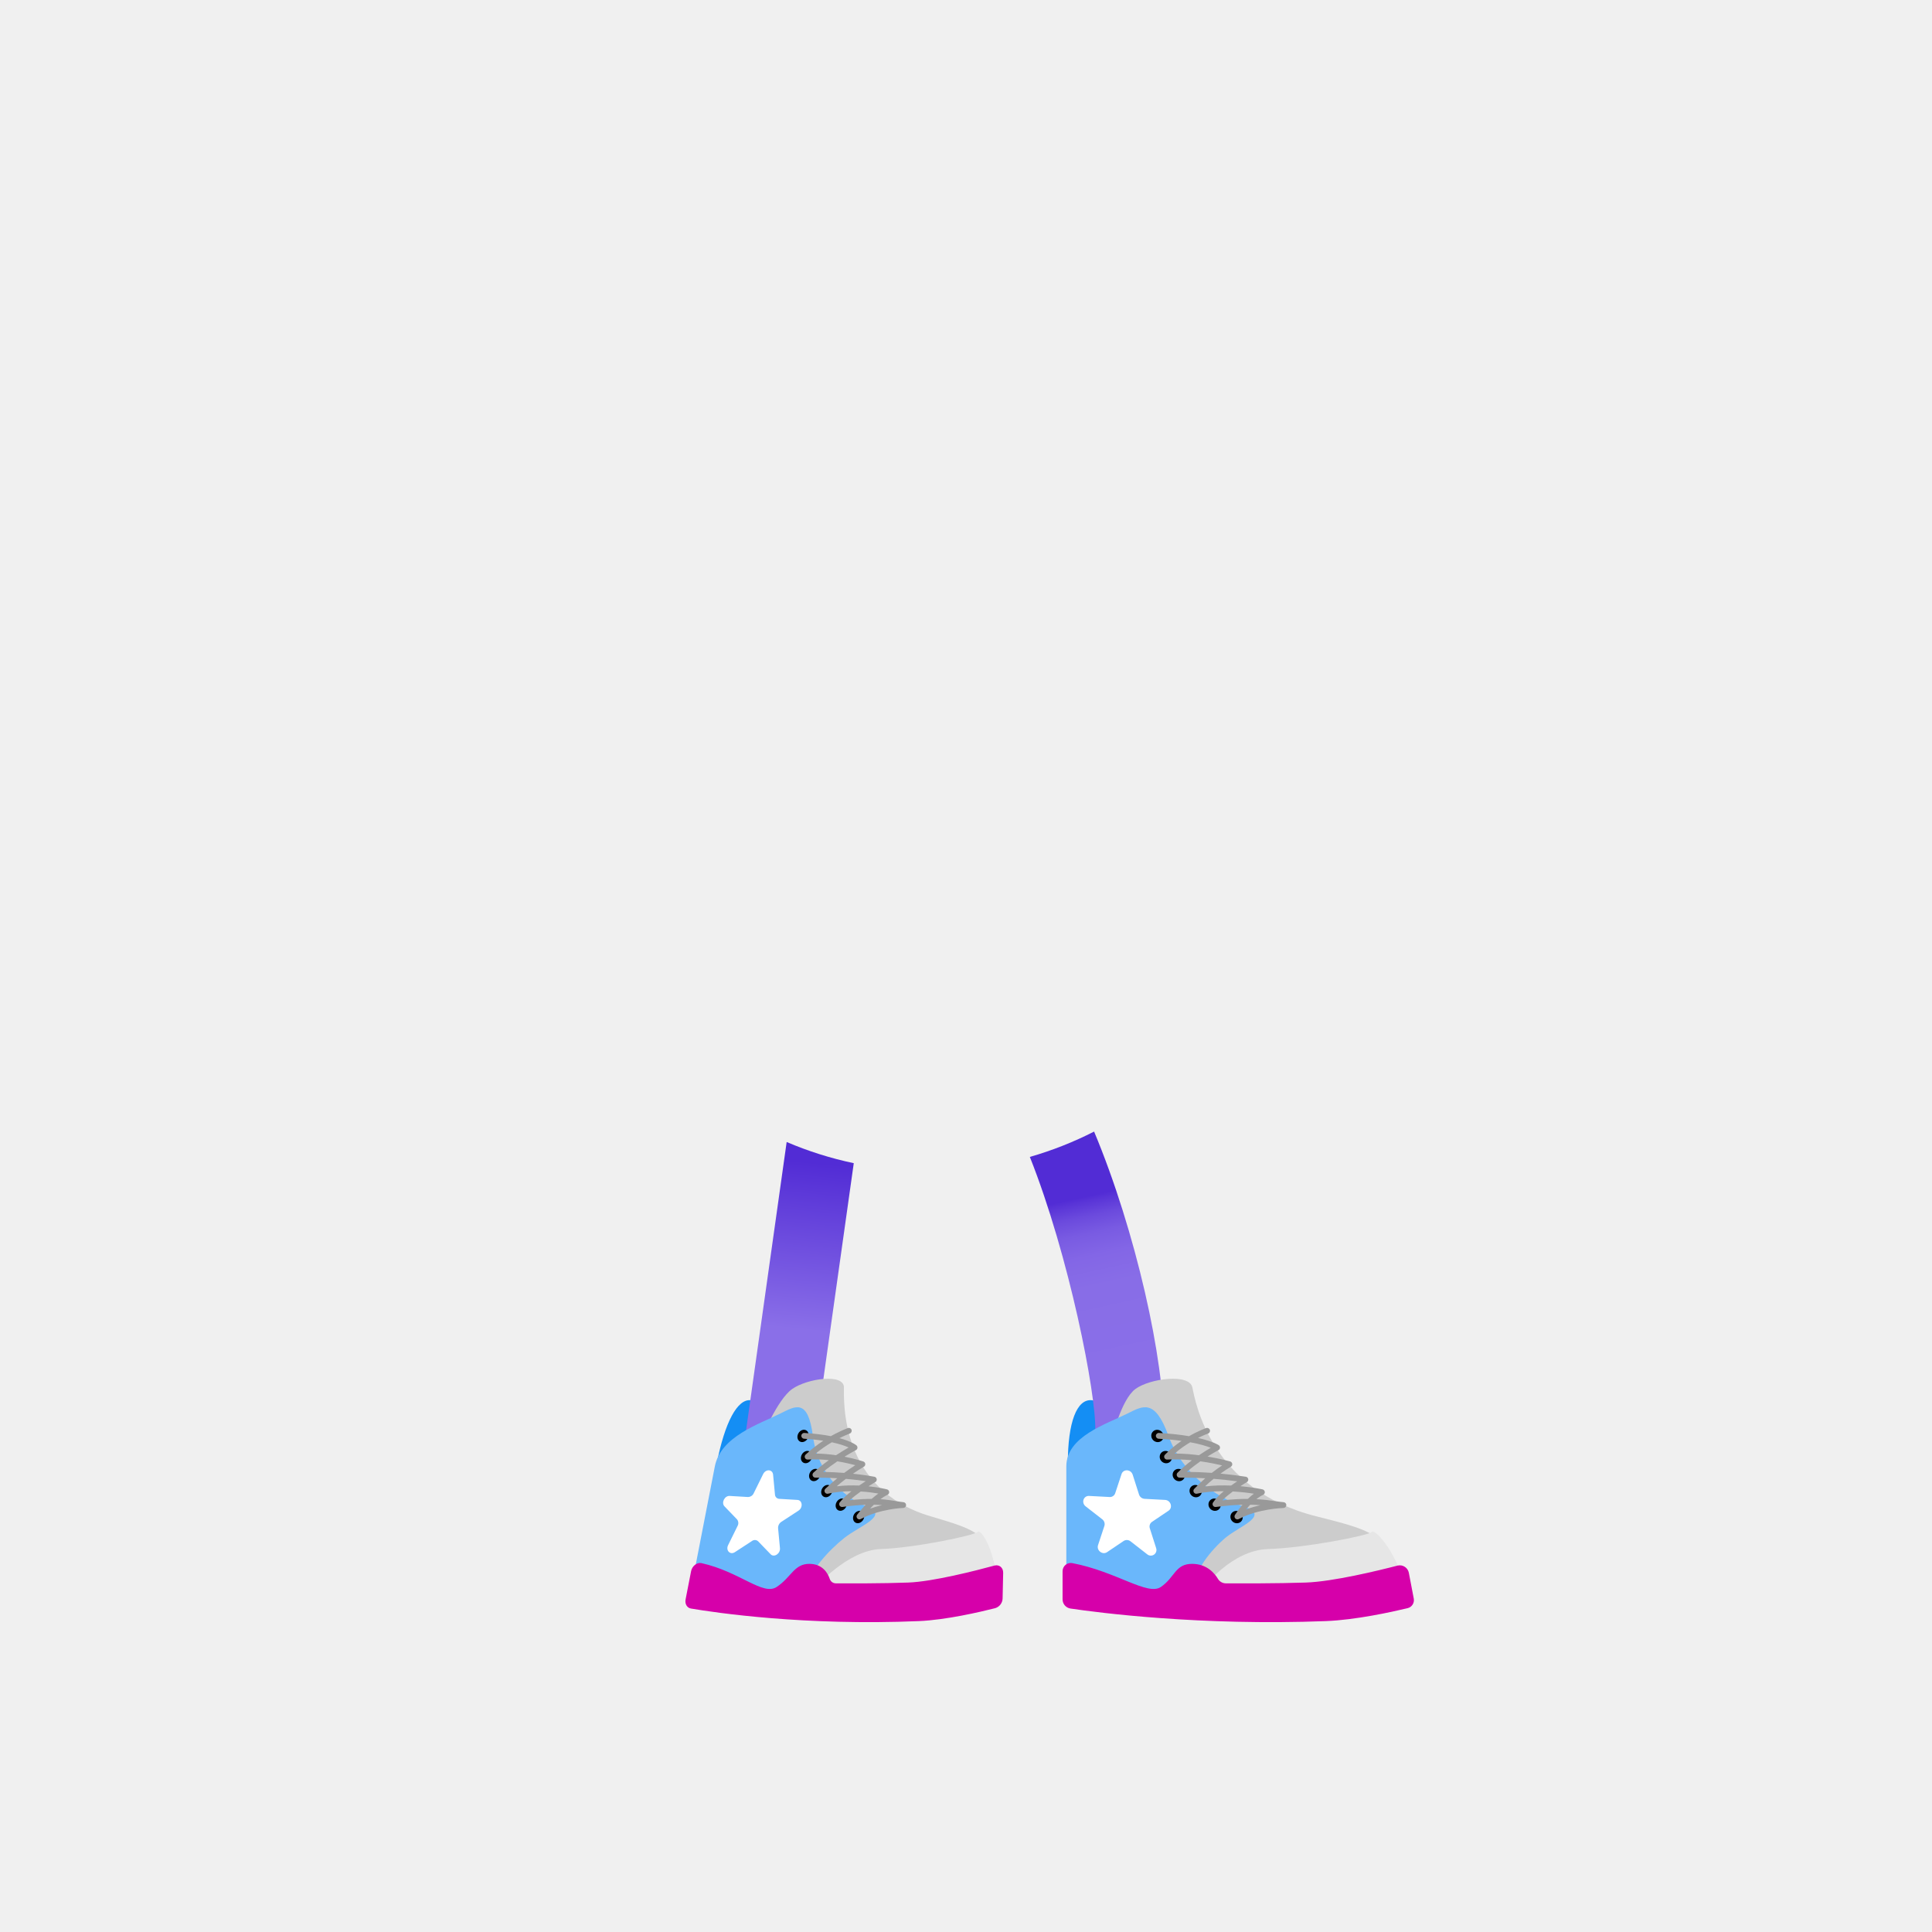
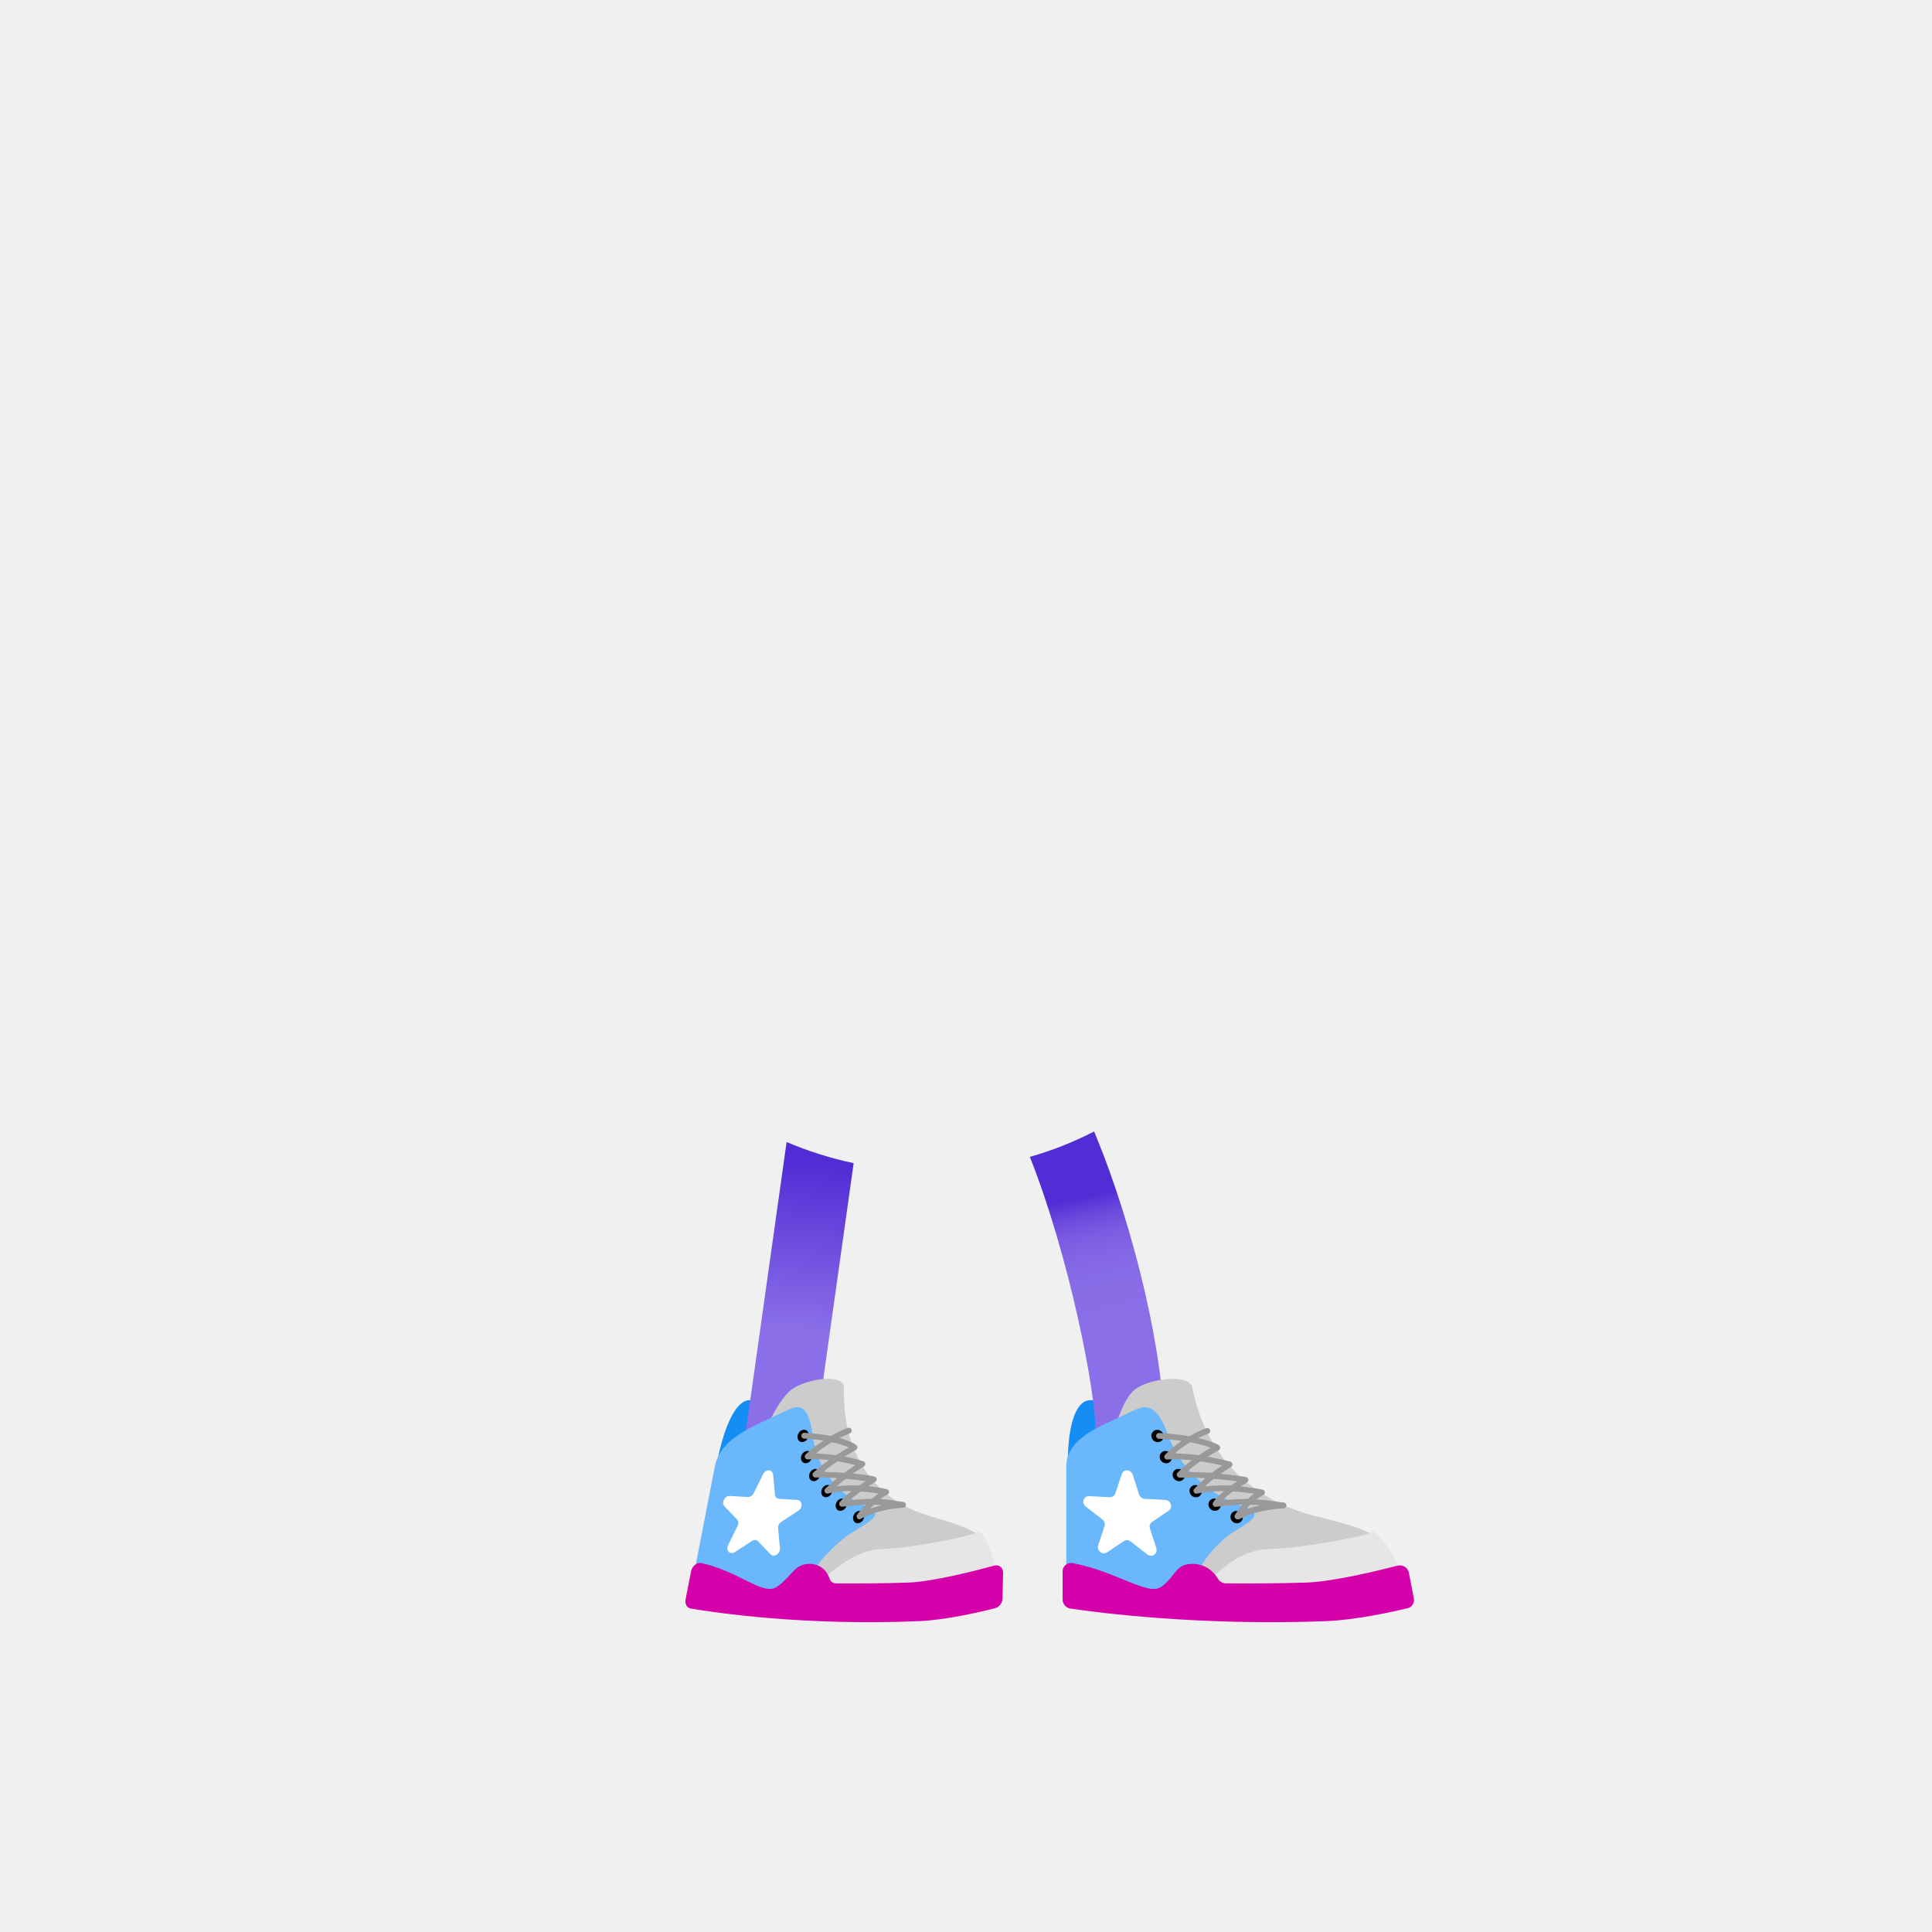
- <svg xmlns="http://www.w3.org/2000/svg" version="1.1" id="asset" x="0px" y="0px" viewBox="0 0 2000 2000" style="enable-background:new 0 0 2000 2000;" xml:space="preserve">
-   <style type="text/css">
- 	.st0{fill:#148EF4;}
- 	.st1{fill:url(#SVGID_1_);}
- 	.st2{fill:url(#SVGID_00000005978908477242773340000000688678238827752872_);}
- 	.st3{fill:#CCCCCC;}
- 	.st4{fill:#E6E6E6;}
- 	.st5{fill:#6AB7FB;}
- 	.st6{fill:#FFFFFF;}
- 	.st7{fill:#D600AA;}
- 	.st8{fill:#999999;}
- </style>
+ <svg xmlns="http://www.w3.org/2000/svg" version="1.1" id="asset" x="0px" y="0px" viewBox="0 0 2000 2000" enable-background="new 0 0 2000 2000" xml:space="preserve">
  <g>
-     <path class="st0" d="M1105.41,1515.02c0-42.73,9.32-67.1,24.86-65.51c18.44,1.89,25.63,44.85,25.63,44.85L1105.41,1515.02z" />
-     <path class="st0" d="M741.98,1515.02c8.31-42.73,21.45-67.1,35.16-65.51c16.27,1.89,14.41,44.85,14.41,44.85L741.98,1515.02z" />
-     <linearGradient id="SVGID_1_" gradientUnits="userSpaceOnUse" x1="1107.613" y1="1734.597" x2="1174.928" y2="1428.164" gradientTransform="matrix(1 0 0 -1 0 2920)">
+     <path fill="#148EF4" d="M1105.4,1515c0-42.7,9.3-67.1,24.9-65.5c18.4,1.9,25.6,44.8,25.6,44.8L1105.4,1515z" />
+     <path fill="#148EF4" d="M742,1515c8.3-42.7,21.5-67.1,35.2-65.5c16.3,1.9,14.4,44.8,14.4,44.8L742,1515z" />
+     <linearGradient id="SVGID_1_" gradientUnits="userSpaceOnUse" x1="1107.613" y1="-1434.597" x2="1174.928" y2="-1128.164" gradientTransform="matrix(1 0 0 1 0 2620)">
      <stop offset="0.177" style="stop-color:#522CD5" />
      <stop offset="0.192" style="stop-color:#5934D7" />
      <stop offset="0.241" style="stop-color:#6B4ADD" />
      <stop offset="0.299" style="stop-color:#795BE2" />
      <stop offset="0.372" style="stop-color:#8366E6" />
      <stop offset="0.473" style="stop-color:#886DE7" />
      <stop offset="0.754" style="stop-color:#8A6FE8" />
    </linearGradient>
-     <path class="st1" d="M1066.09,1197.64c40.58,101.95,68.79,245.28,67.74,283.35c-0.15,3.8,36.04,7.31,70.97-0.62   c0.79-72.15-29.08-205.98-72.2-308.97C1111.51,1182.16,1089.26,1190.98,1066.09,1197.64z" />
-     <linearGradient id="SVGID_00000169533796682177257470000016244456372253281207_" gradientUnits="userSpaceOnUse" x1="847.645" y1="1780.584" x2="810.973" y2="1420.025" gradientTransform="matrix(1 0 0 -1 0 2920)">
+     <path fill="url(#SVGID_1_)" d="M1066.1,1197.6c40.6,101.9,68.8,245.3,67.7,283.3c-0.2,3.8,36,7.3,71-0.6   c0.8-72.2-29.1-206-72.2-309C1111.5,1182.2,1089.3,1191,1066.1,1197.6z" />
+     <linearGradient id="SVGID_00000124123527551406354590000006568806249715385234_" gradientUnits="userSpaceOnUse" x1="847.645" y1="-1480.584" x2="810.973" y2="-1120.025" gradientTransform="matrix(1 0 0 1 0 2620)">
      <stop offset="0.177" style="stop-color:#522CD5" />
      <stop offset="0.656" style="stop-color:#8A6FE8" />
    </linearGradient>
-     <path style="fill:url(#SVGID_00000169533796682177257470000016244456372253281207_);" d="M814.35,1182.2l-49.77,353.54l71.31,8.88   l47.93-340.5C859.73,1199.04,836.49,1191.65,814.35,1182.2z" />
-     <path class="st3" d="M1450.3,1627.08c-20.19-39.12-25.86-41.88-87.77-57.42c-109.53-27.49-125.07-118.41-128.17-133.33   c-3.1-14.92-44.28-9.31-59,1.56c-14.72,10.87-24.08,50.79-24.08,50.79l4.66,160.26c0,0,148.37,29.53,187.21,22.24   S1450.3,1627.08,1450.3,1627.08z" />
-     <path class="st4" d="M1246.01,1643.56c0,0,28.74-38.88,66.8-40s104.09-14,107.2-17.68s22.54,18.27,30.3,44.31   C1458.07,1656.23,1246.01,1643.56,1246.01,1643.56z" />
-     <path class="st5" d="M1103.85,1625.24v-107.2c0-31.07,41.17-43.67,63.7-54.92c15.39-7.68,28-15.62,42,23.17   s48.94,63.93,77.68,73.21c28.74,9.28-3.89,20-18.65,32.42s-34.17,36.27-28.74,47.43   C1245.27,1650.51,1168.33,1672.89,1103.85,1625.24z" />
-     <path class="st6" d="M1172.55,1526.58l6.55,20.51c0.4,1.24,1.16,2.34,2.19,3.14c1.03,0.81,2.28,1.28,3.59,1.36l21.21,1.12   c5.89,0.3,8.33,8,3.57,11.18l-17.16,11.57c-1.05,0.72-1.83,1.76-2.22,2.97c-0.4,1.2-0.39,2.51,0.02,3.71l6.55,20.51   c0.41,1.21,0.42,2.53,0.01,3.75c-0.41,1.21-1.21,2.26-2.27,2.98c-1.06,0.71-2.33,1.06-3.61,0.98c-1.28-0.07-2.5-0.57-3.47-1.41   l-17.16-13.36c-1-0.81-2.23-1.28-3.51-1.35c-1.28-0.06-2.56,0.27-3.64,0.97l-17.16,11.57c-4.76,3.21-11.17-1.78-9.35-7.28   l6.55-19.83c0.39-1.24,0.39-2.57-0.01-3.8c-0.39-1.24-1.16-2.33-2.19-3.11l-17.16-13.37c-4.76-3.71-2.32-11.11,3.57-10.81   l21.21,1.12c1.26,0.08,2.51-0.26,3.56-0.97c1.05-0.7,1.83-1.73,2.23-2.93l6.55-19.83   C1162.81,1520.47,1170.74,1520.89,1172.55,1526.58z" />
-     <path class="st7" d="M1099.97,1626.55v29.18c0.02,2.28,0.86,4.48,2.35,6.21c1.5,1.73,3.56,2.86,5.81,3.21   c29.31,4.34,134.39,18,264.48,13c30.75-1.18,68.49-9.52,84.58-13.39c2.14-0.52,4-1.86,5.17-3.73c1.18-1.86,1.59-4.11,1.15-6.27   l-5.08-26.57c-0.24-1.27-0.73-2.47-1.45-3.54c-0.72-1.07-1.64-1.98-2.72-2.68c-1.08-0.71-2.29-1.18-3.55-1.41   c-1.27-0.22-2.57-0.18-3.82,0.11c-20.13,5.22-67.13,16.67-95.25,17.59c-29.14,1-68.19,0.89-82.75,0.82   c-1.64-0.02-3.25-0.46-4.67-1.29c-1.42-0.82-2.6-1.99-3.44-3.4c-3.54-5.92-11.52-15.35-26.43-15.49   c-17.87-0.16-17.87,13.83-32.63,23.93c-13.76,9.41-45.73-15.87-91.52-24.67c-1.24-0.26-2.53-0.24-3.76,0.07   c-1.23,0.3-2.38,0.87-3.36,1.68c-0.98,0.8-1.77,1.82-2.31,2.97C1100.24,1624.02,1099.96,1625.28,1099.97,1626.55z" />
-     <path d="M1202.75,1491.19c2.46-2.4,2.41-6.43-0.12-9.02c-2.52-2.59-6.55-2.75-9.01-0.35c-2.46,2.39-2.41,6.43,0.11,9.02   C1196.26,1493.42,1200.29,1493.58,1202.75,1491.19z" />
-     <path d="M1211.45,1513.08c2.46-2.4,2.41-6.43-0.11-9.02s-6.55-2.75-9.01-0.35c-2.46,2.39-2.41,6.43,0.11,9.02   C1204.96,1515.31,1209,1515.47,1211.45,1513.08z" />
-     <path d="M1224.84,1531.64c2.46-2.39,2.41-6.43-0.11-9.02c-2.52-2.58-6.55-2.74-9.01-0.35s-2.41,6.43,0.12,9.02   C1218.35,1533.88,1222.39,1534.03,1224.84,1531.64z" />
-     <path d="M1242.33,1548.29c2.46-2.39,2.41-6.43-0.12-9.02c-2.52-2.59-6.56-2.74-9.01-0.35c-2.46,2.39-2.41,6.43,0.11,9.02   C1235.84,1550.53,1239.88,1550.68,1242.33,1548.29z" />
-     <path d="M1261.94,1562.33c2.46-2.39,2.41-6.43-0.11-9.02c-2.52-2.58-6.55-2.74-9.01-0.35c-2.46,2.4-2.41,6.43,0.11,9.02   S1259.48,1564.73,1261.94,1562.33z" />
-     <path d="M1284.66,1575.17c2.46-2.4,2.41-6.44-0.12-9.02c-2.52-2.59-6.56-2.75-9.01-0.35c-2.46,2.39-2.41,6.43,0.11,9.01   C1278.17,1577.4,1282.2,1577.56,1284.66,1575.17z" />
+     <path fill="url(#SVGID_00000124123527551406354590000006568806249715385234_)" d="M814.3,1182.2l-49.8,353.5l71.3,8.9l47.9-340.5   C859.7,1199,836.5,1191.7,814.3,1182.2z" />
+     <path fill="#CCCCCC" d="M1450.3,1627.1c-20.2-39.1-25.9-41.9-87.8-57.4c-109.5-27.5-125.1-118.4-128.2-133.3   c-3.1-14.9-44.3-9.3-59,1.6c-14.7,10.9-24.1,50.8-24.1,50.8l4.7,160.3c0,0,148.4,29.5,187.2,22.2S1450.3,1627.1,1450.3,1627.1z" />
+     <path fill="#E6E6E6" d="M1246,1643.6c0,0,28.7-38.9,66.8-40s104.1-14,107.2-17.7s22.5,18.3,30.3,44.3   C1458.1,1656.2,1246,1643.6,1246,1643.6z" />
+     <path fill="#6AB7FB" d="M1103.8,1625.2V1518c0-31.1,41.2-43.7,63.7-54.9c15.4-7.7,28-15.6,42,23.2s48.9,63.9,77.7,73.2   c28.7,9.3-3.9,20-18.7,32.4s-34.2,36.3-28.7,47.4C1245.3,1650.5,1168.3,1672.9,1103.8,1625.2z" />
+     <path fill="#FFFFFF" d="M1172.6,1526.6l6.6,20.5c0.4,1.2,1.2,2.3,2.2,3.1c1,0.8,2.3,1.3,3.6,1.4l21.2,1.1c5.9,0.3,8.3,8,3.6,11.2   l-17.2,11.6c-1.1,0.7-1.8,1.8-2.2,3c-0.4,1.2-0.4,2.5,0,3.7l6.6,20.5c0.4,1.2,0.4,2.5,0,3.8c-0.4,1.2-1.2,2.3-2.3,3   c-1.1,0.7-2.3,1.1-3.6,1c-1.3-0.1-2.5-0.6-3.5-1.4l-17.2-13.4c-1-0.8-2.2-1.3-3.5-1.3c-1.3-0.1-2.6,0.3-3.6,1l-17.2,11.6   c-4.8,3.2-11.2-1.8-9.3-7.3l6.6-19.8c0.4-1.2,0.4-2.6,0-3.8c-0.4-1.2-1.2-2.3-2.2-3.1l-17.2-13.4c-4.8-3.7-2.3-11.1,3.6-10.8   l21.2,1.1c1.3,0.1,2.5-0.3,3.6-1c1.1-0.7,1.8-1.7,2.2-2.9l6.6-19.8C1162.8,1520.5,1170.7,1520.9,1172.6,1526.6z" />
+     <path fill="#D600AA" d="M1100,1626.6v29.2c0,2.3,0.9,4.5,2.3,6.2c1.5,1.7,3.6,2.9,5.8,3.2c29.3,4.3,134.4,18,264.5,13   c30.8-1.2,68.5-9.5,84.6-13.4c2.1-0.5,4-1.9,5.2-3.7c1.2-1.9,1.6-4.1,1.2-6.3l-5.1-26.6c-0.2-1.3-0.7-2.5-1.4-3.5   c-0.7-1.1-1.6-2-2.7-2.7c-1.1-0.7-2.3-1.2-3.6-1.4c-1.3-0.2-2.6-0.2-3.8,0.1c-20.1,5.2-67.1,16.7-95.2,17.6   c-29.1,1-68.2,0.9-82.8,0.8c-1.6,0-3.2-0.5-4.7-1.3c-1.4-0.8-2.6-2-3.4-3.4c-3.5-5.9-11.5-15.3-26.4-15.5   c-17.9-0.2-17.9,13.8-32.6,23.9c-13.8,9.4-45.7-15.9-91.5-24.7c-1.2-0.3-2.5-0.2-3.8,0.1c-1.2,0.3-2.4,0.9-3.4,1.7   c-1,0.8-1.8,1.8-2.3,3C1100.2,1624,1100,1625.3,1100,1626.6z" />
+     <path d="M1202.8,1491.2c2.5-2.4,2.4-6.4-0.1-9c-2.5-2.6-6.6-2.8-9-0.3c-2.5,2.4-2.4,6.4,0.1,9   C1196.3,1493.4,1200.3,1493.6,1202.8,1491.2z" />
+     <path d="M1211.4,1513.1c2.5-2.4,2.4-6.4-0.1-9s-6.6-2.8-9-0.3c-2.5,2.4-2.4,6.4,0.1,9C1205,1515.3,1209,1515.5,1211.4,1513.1z" />
+     <path d="M1224.8,1531.6c2.5-2.4,2.4-6.4-0.1-9c-2.5-2.6-6.6-2.7-9-0.3s-2.4,6.4,0.1,9C1218.3,1533.9,1222.4,1534,1224.8,1531.6z" />
+     <path d="M1242.3,1548.3c2.5-2.4,2.4-6.4-0.1-9c-2.5-2.6-6.6-2.7-9-0.3c-2.5,2.4-2.4,6.4,0.1,9   C1235.8,1550.5,1239.9,1550.7,1242.3,1548.3z" />
+     <path d="M1261.9,1562.3c2.5-2.4,2.4-6.4-0.1-9c-2.5-2.6-6.6-2.7-9-0.3c-2.5,2.4-2.4,6.4,0.1,9S1259.5,1564.7,1261.9,1562.3z" />
+     <path d="M1284.7,1575.2c2.5-2.4,2.4-6.4-0.1-9c-2.5-2.6-6.6-2.8-9-0.3c-2.5,2.4-2.4,6.4,0.1,9   C1278.2,1577.4,1282.2,1577.6,1284.7,1575.2z" />
    <g>
-       <path class="st8" d="M1280.96,1572.85c-0.82,0-1.62-0.33-2.2-0.96c-0.93-1-1.06-2.51-0.32-3.66c2.61-4.08,5.21-7.55,7.69-10.52    c-7.67,0.21-16.69,0.88-27.5,2.3c-1.16,0.14-2.31-0.39-2.93-1.38c-0.62-0.99-0.61-2.26,0.03-3.24c2.58-3.93,6.69-7.99,11.12-11.7    c-9.05-0.04-18.7,0.62-27.79,2.59c-1.28,0.27-2.6-0.31-3.25-1.46c-0.65-1.15-0.47-2.58,0.44-3.54c3.65-3.85,7.47-7.51,11.45-10.99    c-8.86-0.49-17.72-0.71-26.54-0.62c-0.01,0-0.02,0-0.03,0c-1.2,0-2.29-0.72-2.76-1.83c-0.47-1.12-0.23-2.41,0.62-3.27    c4.67-4.75,9.84-9.1,14.86-12.89c-8.28-0.84-17.08-1.24-25.54-0.71c-1.22,0.08-2.39-0.61-2.91-1.74    c-0.52-1.13-0.29-2.45,0.57-3.34c5.54-5.71,11.5-10.45,17.15-14.28c-6.73-0.94-14.59-1.73-23.73-2.24    c-1.65-0.09-2.92-1.51-2.83-3.16c0.09-1.66,1.53-2.91,3.16-2.83c12.61,0.71,22.88,1.94,31.18,3.36c9.71-5.6,17.18-8.22,17.73-8.41    c1.56-0.54,3.27,0.29,3.81,1.86c0.54,1.57-0.29,3.27-1.86,3.81c-0.1,0.03-4.26,1.5-10.37,4.57c15.28,3.46,21.05,7.22,21.42,7.47    c0.88,0.59,1.38,1.6,1.32,2.66c-0.06,1.06-0.68,2-1.62,2.49c-0.1,0.05-4.76,2.48-11.28,6.61c13.21,2.22,22.68,4.87,23.41,5.08    c1.15,0.33,2,1.3,2.16,2.49c0.16,1.18-0.4,2.35-1.42,2.97c-3.69,2.23-7.28,4.61-10.77,7.12c8.78,0.81,17.54,1.9,26.25,3.26    c1.25,0.2,2.25,1.16,2.49,2.41c0.24,1.25-0.34,2.51-1.44,3.15c-0.08,0.05-2.83,1.66-6.69,4.21c12.94,1.15,22.17,3.14,22.93,3.31    c1.29,0.28,2.24,1.38,2.35,2.69c0.1,1.32-0.67,2.55-1.9,3.03c-0.05,0.02-2.72,1.14-6.83,4.38c7.91,0.42,14.05,1.3,19.35,2.07    c3.31,0.48,6.17,0.89,8.89,1.1c1.6,0.12,2.81,1.48,2.77,3.08c-0.05,1.6-1.34,2.88-2.94,2.91c-0.26,0.01-26.03,0.62-46.29,11.46    C1281.93,1572.73,1281.44,1572.85,1280.96,1572.85z M1294.25,1557.67c-1.38,1.43-2.83,3.05-4.32,4.88    c5.06-1.89,10.12-3.31,14.84-4.37C1301.6,1557.92,1298.12,1557.73,1294.25,1557.67z M1276.19,1543.97    c-3.78,2.81-7.67,5.99-10.84,9.19c10.42-1.13,19.05-1.54,26.41-1.52c2.3-2.23,4.42-4,6.27-5.37    C1292.7,1545.43,1284.99,1544.44,1276.19,1543.97z M1256.35,1530.87c-3.13,2.53-6.17,5.18-9.11,7.94    c9.29-1.19,18.68-1.34,27.16-0.97c2.26-1.64,4.43-3.12,6.33-4.37C1272.64,1532.36,1264.5,1531.49,1256.35,1530.87z     M1228.66,1523.67c8.58,0.08,17.19,0.43,25.79,1.04c3.47-2.72,7.04-5.3,10.72-7.74c-5.29-1.23-13.3-2.92-22.54-4.22    C1238.11,1515.91,1233.25,1519.6,1228.66,1523.67z M1216.44,1504.72c8.49,0,16.97,0.72,24.71,1.73c4.81-3.28,9.13-5.9,12.27-7.72    c-4.06-1.59-10.88-3.77-21.32-5.69c-5.1,3.06-10.74,6.93-16.17,11.68C1216.1,1504.72,1216.27,1504.72,1216.44,1504.72z" />
+       <path fill="#999999" d="M1281,1572.8c-0.8,0-1.6-0.3-2.2-1c-0.9-1-1.1-2.5-0.3-3.7c2.6-4.1,5.2-7.6,7.7-10.5    c-7.7,0.2-16.7,0.9-27.5,2.3c-1.2,0.1-2.3-0.4-2.9-1.4s-0.6-2.3,0-3.2c2.6-3.9,6.7-8,11.1-11.7c-9.1,0-18.7,0.6-27.8,2.6    c-1.3,0.3-2.6-0.3-3.2-1.5c-0.7-1.2-0.5-2.6,0.4-3.5c3.7-3.8,7.5-7.5,11.4-11c-8.9-0.5-17.7-0.7-26.5-0.6c0,0,0,0,0,0    c-1.2,0-2.3-0.7-2.8-1.8c-0.5-1.1-0.2-2.4,0.6-3.3c4.7-4.8,9.8-9.1,14.9-12.9c-8.3-0.8-17.1-1.2-25.5-0.7    c-1.2,0.1-2.4-0.6-2.9-1.7s-0.3-2.4,0.6-3.3c5.5-5.7,11.5-10.4,17.2-14.3c-6.7-0.9-14.6-1.7-23.7-2.2c-1.7-0.1-2.9-1.5-2.8-3.2    c0.1-1.7,1.5-2.9,3.2-2.8c12.6,0.7,22.9,1.9,31.2,3.4c9.7-5.6,17.2-8.2,17.7-8.4c1.6-0.5,3.3,0.3,3.8,1.9s-0.3,3.3-1.9,3.8    c-0.1,0-4.3,1.5-10.4,4.6c15.3,3.5,21.1,7.2,21.4,7.5c0.9,0.6,1.4,1.6,1.3,2.7s-0.7,2-1.6,2.5c-0.1,0.1-4.8,2.5-11.3,6.6    c13.2,2.2,22.7,4.9,23.4,5.1c1.2,0.3,2,1.3,2.2,2.5c0.2,1.2-0.4,2.3-1.4,3c-3.7,2.2-7.3,4.6-10.8,7.1c8.8,0.8,17.5,1.9,26.2,3.3    c1.2,0.2,2.2,1.2,2.5,2.4s-0.3,2.5-1.4,3.2c-0.1,0.1-2.8,1.7-6.7,4.2c12.9,1.2,22.2,3.1,22.9,3.3c1.3,0.3,2.2,1.4,2.3,2.7    c0.1,1.3-0.7,2.6-1.9,3c-0.1,0-2.7,1.1-6.8,4.4c7.9,0.4,14.1,1.3,19.3,2.1c3.3,0.5,6.2,0.9,8.9,1.1c1.6,0.1,2.8,1.5,2.8,3.1    c-0.1,1.6-1.3,2.9-2.9,2.9c-0.3,0-26,0.6-46.3,11.5C1281.9,1572.7,1281.4,1572.8,1281,1572.8z M1294.2,1557.7    c-1.4,1.4-2.8,3.1-4.3,4.9c5.1-1.9,10.1-3.3,14.8-4.4C1301.6,1557.9,1298.1,1557.7,1294.2,1557.7z M1276.2,1544    c-3.8,2.8-7.7,6-10.8,9.2c10.4-1.1,19.1-1.5,26.4-1.5c2.3-2.2,4.4-4,6.3-5.4C1292.7,1545.4,1285,1544.4,1276.2,1544z     M1256.3,1530.9c-3.1,2.5-6.2,5.2-9.1,7.9c9.3-1.2,18.7-1.3,27.2-1c2.3-1.6,4.4-3.1,6.3-4.4    C1272.6,1532.4,1264.5,1531.5,1256.3,1530.9z M1228.7,1523.7c8.6,0.1,17.2,0.4,25.8,1c3.5-2.7,7-5.3,10.7-7.7    c-5.3-1.2-13.3-2.9-22.5-4.2C1238.1,1515.9,1233.2,1519.6,1228.7,1523.7z M1216.4,1504.7c8.5,0,17,0.7,24.7,1.7    c4.8-3.3,9.1-5.9,12.3-7.7c-4.1-1.6-10.9-3.8-21.3-5.7c-5.1,3.1-10.7,6.9-16.2,11.7C1216.1,1504.7,1216.3,1504.7,1216.4,1504.7z" />
    </g>
-     <path class="st3" d="M1031.35,1627.08c-10.62-39.12-15.2-41.88-68-57.42c-93.47-27.49-89.81-118.41-89.71-133.33   c0.1-14.92-38.14-9.31-53.57,1.56c-15.43,10.87-31.59,50.79-31.59,50.79l-26.93,160.26c0,0,128.11,29.53,164.57,22.24   C962.58,1663.89,1031.35,1627.08,1031.35,1627.08z" />
-     <path class="st4" d="M843.84,1643.56c0,0,33.48-38.88,68-40s96.62-14,100.14-17.68s16.78,18.27,18.72,44.31   C1032.64,1656.23,843.84,1643.56,843.84,1643.56z" />
-     <path class="st5" d="M719.15,1625.24l20.84-107.2c6-31.07,45.63-43.67,68.14-54.92c15.38-7.68,28.27-15.62,33.34,23.17   s31.72,63.93,55.85,73.21s-7.39,20-23.12,32.42s-37.89,36.27-35.15,47.43C841.79,1650.51,768.06,1672.89,719.15,1625.24z" />
-     <path class="st6" d="M800.31,1526.58l1.93,20.51c0.04,1.15,0.5,2.25,1.3,3.09c0.8,0.83,1.89,1.33,3.04,1.41l18.91,1.12   c5.25,0.3,6,8,1,11.18l-17.73,11.57c-1.09,0.72-1.97,1.72-2.54,2.9c-0.58,1.17-0.84,2.47-0.74,3.78l1.93,20.51   c0.53,5.69-6.09,10-9.66,6.3l-12.89-13.36c-0.84-0.81-1.95-1.29-3.11-1.36c-1.17-0.07-2.32,0.28-3.26,0.98l-17.73,11.57   c-4.92,3.21-9.73-1.78-7-7.28l9.77-19.83c0.6-1.08,0.87-2.32,0.75-3.56c-0.12-1.23-0.6-2.4-1.4-3.35L750,1559.39   c-3.58-3.71,0.07-11.11,5.32-10.81l18.92,1.12c1.27,0,2.51-0.37,3.58-1.06c1.07-0.7,1.91-1.68,2.42-2.84l9.77-19.83   C792.71,1520.47,799.78,1520.89,800.31,1526.58z" />
-     <path class="st7" d="M715.4,1626.55l-5.68,29.18c-0.9,4.66,1.49,8.73,5.54,9.42c25.6,4.34,117.74,18,236.08,13   c28-1.18,63.63-9.52,78.9-13.39c2.16-0.65,4.07-1.97,5.44-3.77c1.37-1.79,2.15-3.97,2.21-6.23l0.59-26.57   c0.12-5.34-4.06-8.85-9-7.52c-19.16,5.22-63.8,16.67-89.34,17.59c-26.48,1-61.69,0.89-74.82,0.82c-1.43,0-2.82-0.45-3.97-1.29   c-1.15-0.85-2-2.04-2.43-3.4c-2-5.92-7.41-15.35-20.84-15.49c-16.08-0.16-18.8,13.83-34.08,23.93   c-14.24,9.41-38.17-15.87-77.77-24.67C721.55,1617.09,716.46,1621.08,715.4,1626.55z" />
-     <path d="M836.06,1489.22c1.84-3.17,1.2-6.99-1.43-8.51c-2.63-1.53-6.26-0.19-8.1,2.99c-1.84,3.18-1.2,6.99,1.44,8.52   C830.59,1493.74,834.22,1492.4,836.06,1489.22z" />
-     <path d="M839.66,1511.11c1.84-3.18,1.2-6.99-1.43-8.52c-2.63-1.52-6.26-0.18-8.1,3c-1.84,3.17-1.2,6.99,1.43,8.51   C834.19,1515.63,837.82,1514.29,839.66,1511.11z" />
-     <path d="M848.13,1529.67c1.84-3.17,1.2-6.99-1.44-8.51c-2.63-1.53-6.26-0.19-8.1,2.99c-1.84,3.18-1.2,6.99,1.43,8.52   C842.66,1534.19,846.29,1532.85,848.13,1529.67z" />
-     <path d="M860.67,1546.33c1.84-3.18,1.2-6.99-1.43-8.52c-2.63-1.52-6.26-0.18-8.1,2.99c-1.84,3.18-1.2,6.99,1.43,8.52   S858.83,1549.51,860.67,1546.33z" />
-     <path d="M875.63,1560.36c1.84-3.18,1.2-6.99-1.43-8.52c-2.63-1.52-6.26-0.18-8.1,3c-1.84,3.17-1.2,6.99,1.43,8.51   C870.17,1564.88,873.79,1563.54,875.63,1560.36z" />
-     <path d="M893.63,1573.2c1.84-3.18,1.2-6.99-1.43-8.52c-2.63-1.52-6.26-0.18-8.1,3c-1.84,3.17-1.2,6.99,1.43,8.51   C888.17,1577.72,891.79,1576.38,893.63,1573.2z" />
+     <path fill="#CCCCCC" d="M1031.3,1627.1c-10.6-39.1-15.2-41.9-68-57.4c-93.5-27.5-89.8-118.4-89.7-133.3c0.1-14.9-38.1-9.3-53.6,1.6   c-15.4,10.9-31.6,50.8-31.6,50.8l-26.9,160.3c0,0,128.1,29.5,164.6,22.2C962.6,1663.9,1031.3,1627.1,1031.3,1627.1z" />
+     <path fill="#E6E6E6" d="M843.8,1643.6c0,0,33.5-38.9,68-40s96.6-14,100.1-17.7s16.8,18.3,18.7,44.3   C1032.6,1656.2,843.8,1643.6,843.8,1643.6z" />
+     <path fill="#6AB7FB" d="M719.2,1625.2L740,1518c6-31.1,45.6-43.7,68.1-54.9c15.4-7.7,28.3-15.6,33.3,23.2s31.7,63.9,55.8,73.2   s-7.4,20-23.1,32.4s-37.9,36.3-35.2,47.4C841.8,1650.5,768.1,1672.9,719.2,1625.2z" />
+     <path fill="#FFFFFF" d="M800.3,1526.6l1.9,20.5c0,1.2,0.5,2.2,1.3,3.1c0.8,0.8,1.9,1.3,3,1.4l18.9,1.1c5.2,0.3,6,8,1,11.2   l-17.7,11.6c-1.1,0.7-2,1.7-2.5,2.9c-0.6,1.2-0.8,2.5-0.7,3.8l1.9,20.5c0.5,5.7-6.1,10-9.7,6.3l-12.9-13.4c-0.8-0.8-2-1.3-3.1-1.4   c-1.2-0.1-2.3,0.3-3.3,1l-17.7,11.6c-4.9,3.2-9.7-1.8-7-7.3l9.8-19.8c0.6-1.1,0.9-2.3,0.8-3.6c-0.1-1.2-0.6-2.4-1.4-3.3l-12.9-13.4   c-3.6-3.7,0.1-11.1,5.3-10.8l18.9,1.1c1.3,0,2.5-0.4,3.6-1.1c1.1-0.7,1.9-1.7,2.4-2.8l9.8-19.8   C792.7,1520.5,799.8,1520.9,800.3,1526.6z" />
+     <path fill="#D600AA" d="M715.4,1626.6l-5.7,29.2c-0.9,4.7,1.5,8.7,5.5,9.4c25.6,4.3,117.7,18,236.1,13c28-1.2,63.6-9.5,78.9-13.4   c2.2-0.7,4.1-2,5.4-3.8c1.4-1.8,2.2-4,2.2-6.2l0.6-26.6c0.1-5.3-4.1-8.8-9-7.5c-19.2,5.2-63.8,16.7-89.3,17.6   c-26.5,1-61.7,0.9-74.8,0.8c-1.4,0-2.8-0.4-4-1.3c-1.2-0.8-2-2-2.4-3.4c-2-5.9-7.4-15.3-20.8-15.5c-16.1-0.2-18.8,13.8-34.1,23.9   c-14.2,9.4-38.2-15.9-77.8-24.7C721.5,1617.1,716.5,1621.1,715.4,1626.6z" />
+     <path d="M836.1,1489.2c1.8-3.2,1.2-7-1.4-8.5c-2.6-1.5-6.3-0.2-8.1,3c-1.8,3.2-1.2,7,1.4,8.5   C830.6,1493.7,834.2,1492.4,836.1,1489.2z" />
+     <path d="M839.7,1511.1c1.8-3.2,1.2-7-1.4-8.5c-2.6-1.5-6.3-0.2-8.1,3c-1.8,3.2-1.2,7,1.4,8.5   C834.2,1515.6,837.8,1514.3,839.7,1511.1z" />
+     <path d="M848.1,1529.7c1.8-3.2,1.2-7-1.4-8.5c-2.6-1.5-6.3-0.2-8.1,3c-1.8,3.2-1.2,7,1.4,8.5   C842.7,1534.2,846.3,1532.8,848.1,1529.7z" />
+     <path d="M860.7,1546.3c1.8-3.2,1.2-7-1.4-8.5c-2.6-1.5-6.3-0.2-8.1,3c-1.8,3.2-1.2,7,1.4,8.5S858.8,1549.5,860.7,1546.3z" />
+     <path d="M875.6,1560.4c1.8-3.2,1.2-7-1.4-8.5c-2.6-1.5-6.3-0.2-8.1,3c-1.8,3.2-1.2,7,1.4,8.5   C870.2,1564.9,873.8,1563.5,875.6,1560.4z" />
+     <path d="M893.6,1573.2c1.8-3.2,1.2-7-1.4-8.5c-2.6-1.5-6.3-0.2-8.1,3c-1.8,3.2-1.2,7,1.4,8.5   C888.2,1577.7,891.8,1576.4,893.6,1573.2z" />
    <g>
-       <path class="st8" d="M889.7,1572.85c-0.86,0-1.71-0.37-2.29-1.07c-0.91-1.08-0.94-2.65-0.08-3.77c3.06-3.96,6-7.36,8.75-10.26    c-6.68,0.24-14.54,0.92-23.95,2.25c-1.21,0.17-2.41-0.41-3.02-1.47c-0.61-1.06-0.52-2.39,0.24-3.35    c3.03-3.85,7.44-7.83,12.07-11.49c-7.79,0.03-16.14,0.72-24.26,2.58c-1.32,0.31-2.67-0.31-3.31-1.5    c-0.64-1.19-0.41-2.66,0.56-3.59c3.97-3.8,8.09-7.44,12.35-10.91c-6.91-0.41-14.51-0.65-22.61-0.6c-0.01,0-0.01,0-0.02,0    c-1.23,0-2.34-0.75-2.79-1.9c-0.46-1.15-0.16-2.46,0.75-3.31c5.14-4.76,10.67-9.11,15.95-12.91c-6.99-0.76-14.46-1.1-21.8-0.59    c-1.27,0.09-2.46-0.63-2.96-1.8c-0.5-1.17-0.22-2.53,0.72-3.39c5.73-5.3,11.84-10.09,18.31-14.33c-5.66-0.87-12.27-1.6-19.97-2.09    c-1.65-0.1-2.91-1.53-2.8-3.18c0.11-1.65,1.53-2.91,3.18-2.8c11.14,0.71,20.15,1.92,27.36,3.34c5.61-3.17,11.45-5.96,17.5-8.35    c1.54-0.61,3.28,0.15,3.89,1.69c0.61,1.54-0.15,3.28-1.69,3.89c-3.69,1.45-7.29,3.06-10.81,4.82c12.89,3.49,17.35,7.24,17.64,7.5    c0.75,0.65,1.12,1.63,1,2.62c-0.12,0.99-0.72,1.85-1.6,2.3c-0.1,0.05-4.91,2.55-11.74,6.78c11.1,2.2,18.8,4.74,19.42,4.95    c1.11,0.37,1.91,1.36,2.03,2.52c0.13,1.17-0.44,2.3-1.45,2.9c-3.84,2.29-7.6,4.7-11.28,7.25c13.6,1.42,22.06,3.12,22.21,3.15    c1.22,0.25,2.16,1.23,2.36,2.46c0.2,1.23-0.39,2.46-1.47,3.08c-0.08,0.05-2.95,1.7-7.01,4.31c10.96,1.17,18.51,3.06,19.14,3.22    c1.26,0.32,2.17,1.42,2.25,2.71c0.08,1.3-0.67,2.5-1.88,2.98c-0.05,0.02-2.73,1.16-7.14,4.45c6.54,0.44,11.61,1.28,16.02,2.01    c2.88,0.48,5.38,0.89,7.77,1.09c1.59,0.14,2.79,1.49,2.74,3.09c-0.05,1.59-1.34,2.87-2.93,2.9c-0.23,0-23.55,0.63-43.94,11.46    C890.66,1572.74,890.18,1572.85,889.7,1572.85z M904.67,1557.67c-1.33,1.24-2.72,2.62-4.18,4.15c4.38-1.58,8.66-2.79,12.63-3.73    C910.57,1557.88,907.77,1557.73,904.67,1557.67z M891.08,1543.98c-3.88,2.75-7.93,5.87-11.4,9.02c8.97-1,16.38-1.36,22.68-1.36    c2.61-2.32,4.94-4.14,6.91-5.54C904.71,1545.31,898.37,1544.42,891.08,1543.98z M875.64,1530.91c-3.25,2.47-6.42,5.04-9.5,7.71    c8.11-1.01,16.07-1.12,23.23-0.79c2.46-1.71,4.8-3.25,6.82-4.54C891.27,1532.55,884.22,1531.64,875.64,1530.91z M852.09,1523.71    c7.89,0.13,15.22,0.53,21.77,1.04c3.76-2.8,7.62-5.47,11.57-8c-4.47-1.2-11-2.76-18.58-3.99    C862.15,1515.93,857.04,1519.63,852.09,1523.71z M844.33,1504.72c7.37,0.05,14.6,0.75,21.15,1.72c5.22-3.44,9.82-6.16,13.04-7.99    c-3.31-1.53-8.84-3.58-17.42-5.41C855.23,1496.49,849.63,1500.39,844.33,1504.72z" />
+       <path fill="#999999" d="M889.7,1572.8c-0.9,0-1.7-0.4-2.3-1.1c-0.9-1.1-0.9-2.7-0.1-3.8c3.1-4,6-7.4,8.8-10.3    c-6.7,0.2-14.5,0.9-24,2.2c-1.2,0.2-2.4-0.4-3-1.5c-0.6-1.1-0.5-2.4,0.2-3.3c3-3.8,7.4-7.8,12.1-11.5c-7.8,0-16.1,0.7-24.3,2.6    c-1.3,0.3-2.7-0.3-3.3-1.5s-0.4-2.7,0.6-3.6c4-3.8,8.1-7.4,12.3-10.9c-6.9-0.4-14.5-0.7-22.6-0.6c0,0,0,0,0,0    c-1.2,0-2.3-0.8-2.8-1.9c-0.5-1.2-0.2-2.5,0.8-3.3c5.1-4.8,10.7-9.1,16-12.9c-7-0.8-14.5-1.1-21.8-0.6c-1.3,0.1-2.5-0.6-3-1.8    s-0.2-2.5,0.7-3.4c5.7-5.3,11.8-10.1,18.3-14.3c-5.7-0.9-12.3-1.6-20-2.1c-1.7-0.1-2.9-1.5-2.8-3.2s1.5-2.9,3.2-2.8    c11.1,0.7,20.2,1.9,27.4,3.3c5.6-3.2,11.5-6,17.5-8.3c1.5-0.6,3.3,0.2,3.9,1.7c0.6,1.5-0.2,3.3-1.7,3.9c-3.7,1.4-7.3,3.1-10.8,4.8    c12.9,3.5,17.3,7.2,17.6,7.5c0.8,0.7,1.1,1.6,1,2.6s-0.7,1.8-1.6,2.3c-0.1,0.1-4.9,2.6-11.7,6.8c11.1,2.2,18.8,4.7,19.4,4.9    c1.1,0.4,1.9,1.4,2,2.5c0.1,1.2-0.4,2.3-1.5,2.9c-3.8,2.3-7.6,4.7-11.3,7.2c13.6,1.4,22.1,3.1,22.2,3.2c1.2,0.2,2.2,1.2,2.4,2.5    s-0.4,2.5-1.5,3.1c-0.1,0.1-3,1.7-7,4.3c11,1.2,18.5,3.1,19.1,3.2c1.3,0.3,2.2,1.4,2.2,2.7c0.1,1.3-0.7,2.5-1.9,3    c0,0-2.7,1.2-7.1,4.4c6.5,0.4,11.6,1.3,16,2c2.9,0.5,5.4,0.9,7.8,1.1c1.6,0.1,2.8,1.5,2.7,3.1c0,1.6-1.3,2.9-2.9,2.9    c-0.2,0-23.5,0.6-43.9,11.5C890.7,1572.7,890.2,1572.8,889.7,1572.8z M904.7,1557.7c-1.3,1.2-2.7,2.6-4.2,4.2    c4.4-1.6,8.7-2.8,12.6-3.7C910.6,1557.9,907.8,1557.7,904.7,1557.7z M891.1,1544c-3.9,2.8-7.9,5.9-11.4,9c9-1,16.4-1.4,22.7-1.4    c2.6-2.3,4.9-4.1,6.9-5.5C904.7,1545.3,898.4,1544.4,891.1,1544z M875.6,1530.9c-3.2,2.5-6.4,5-9.5,7.7c8.1-1,16.1-1.1,23.2-0.8    c2.5-1.7,4.8-3.2,6.8-4.5C891.3,1532.6,884.2,1531.6,875.6,1530.9z M852.1,1523.7c7.9,0.1,15.2,0.5,21.8,1c3.8-2.8,7.6-5.5,11.6-8    c-4.5-1.2-11-2.8-18.6-4C862.2,1515.9,857,1519.6,852.1,1523.7z M844.3,1504.7c7.4,0.1,14.6,0.8,21.2,1.7c5.2-3.4,9.8-6.2,13-8    c-3.3-1.5-8.8-3.6-17.4-5.4C855.2,1496.5,849.6,1500.4,844.3,1504.7z" />
    </g>
  </g>
</svg>
